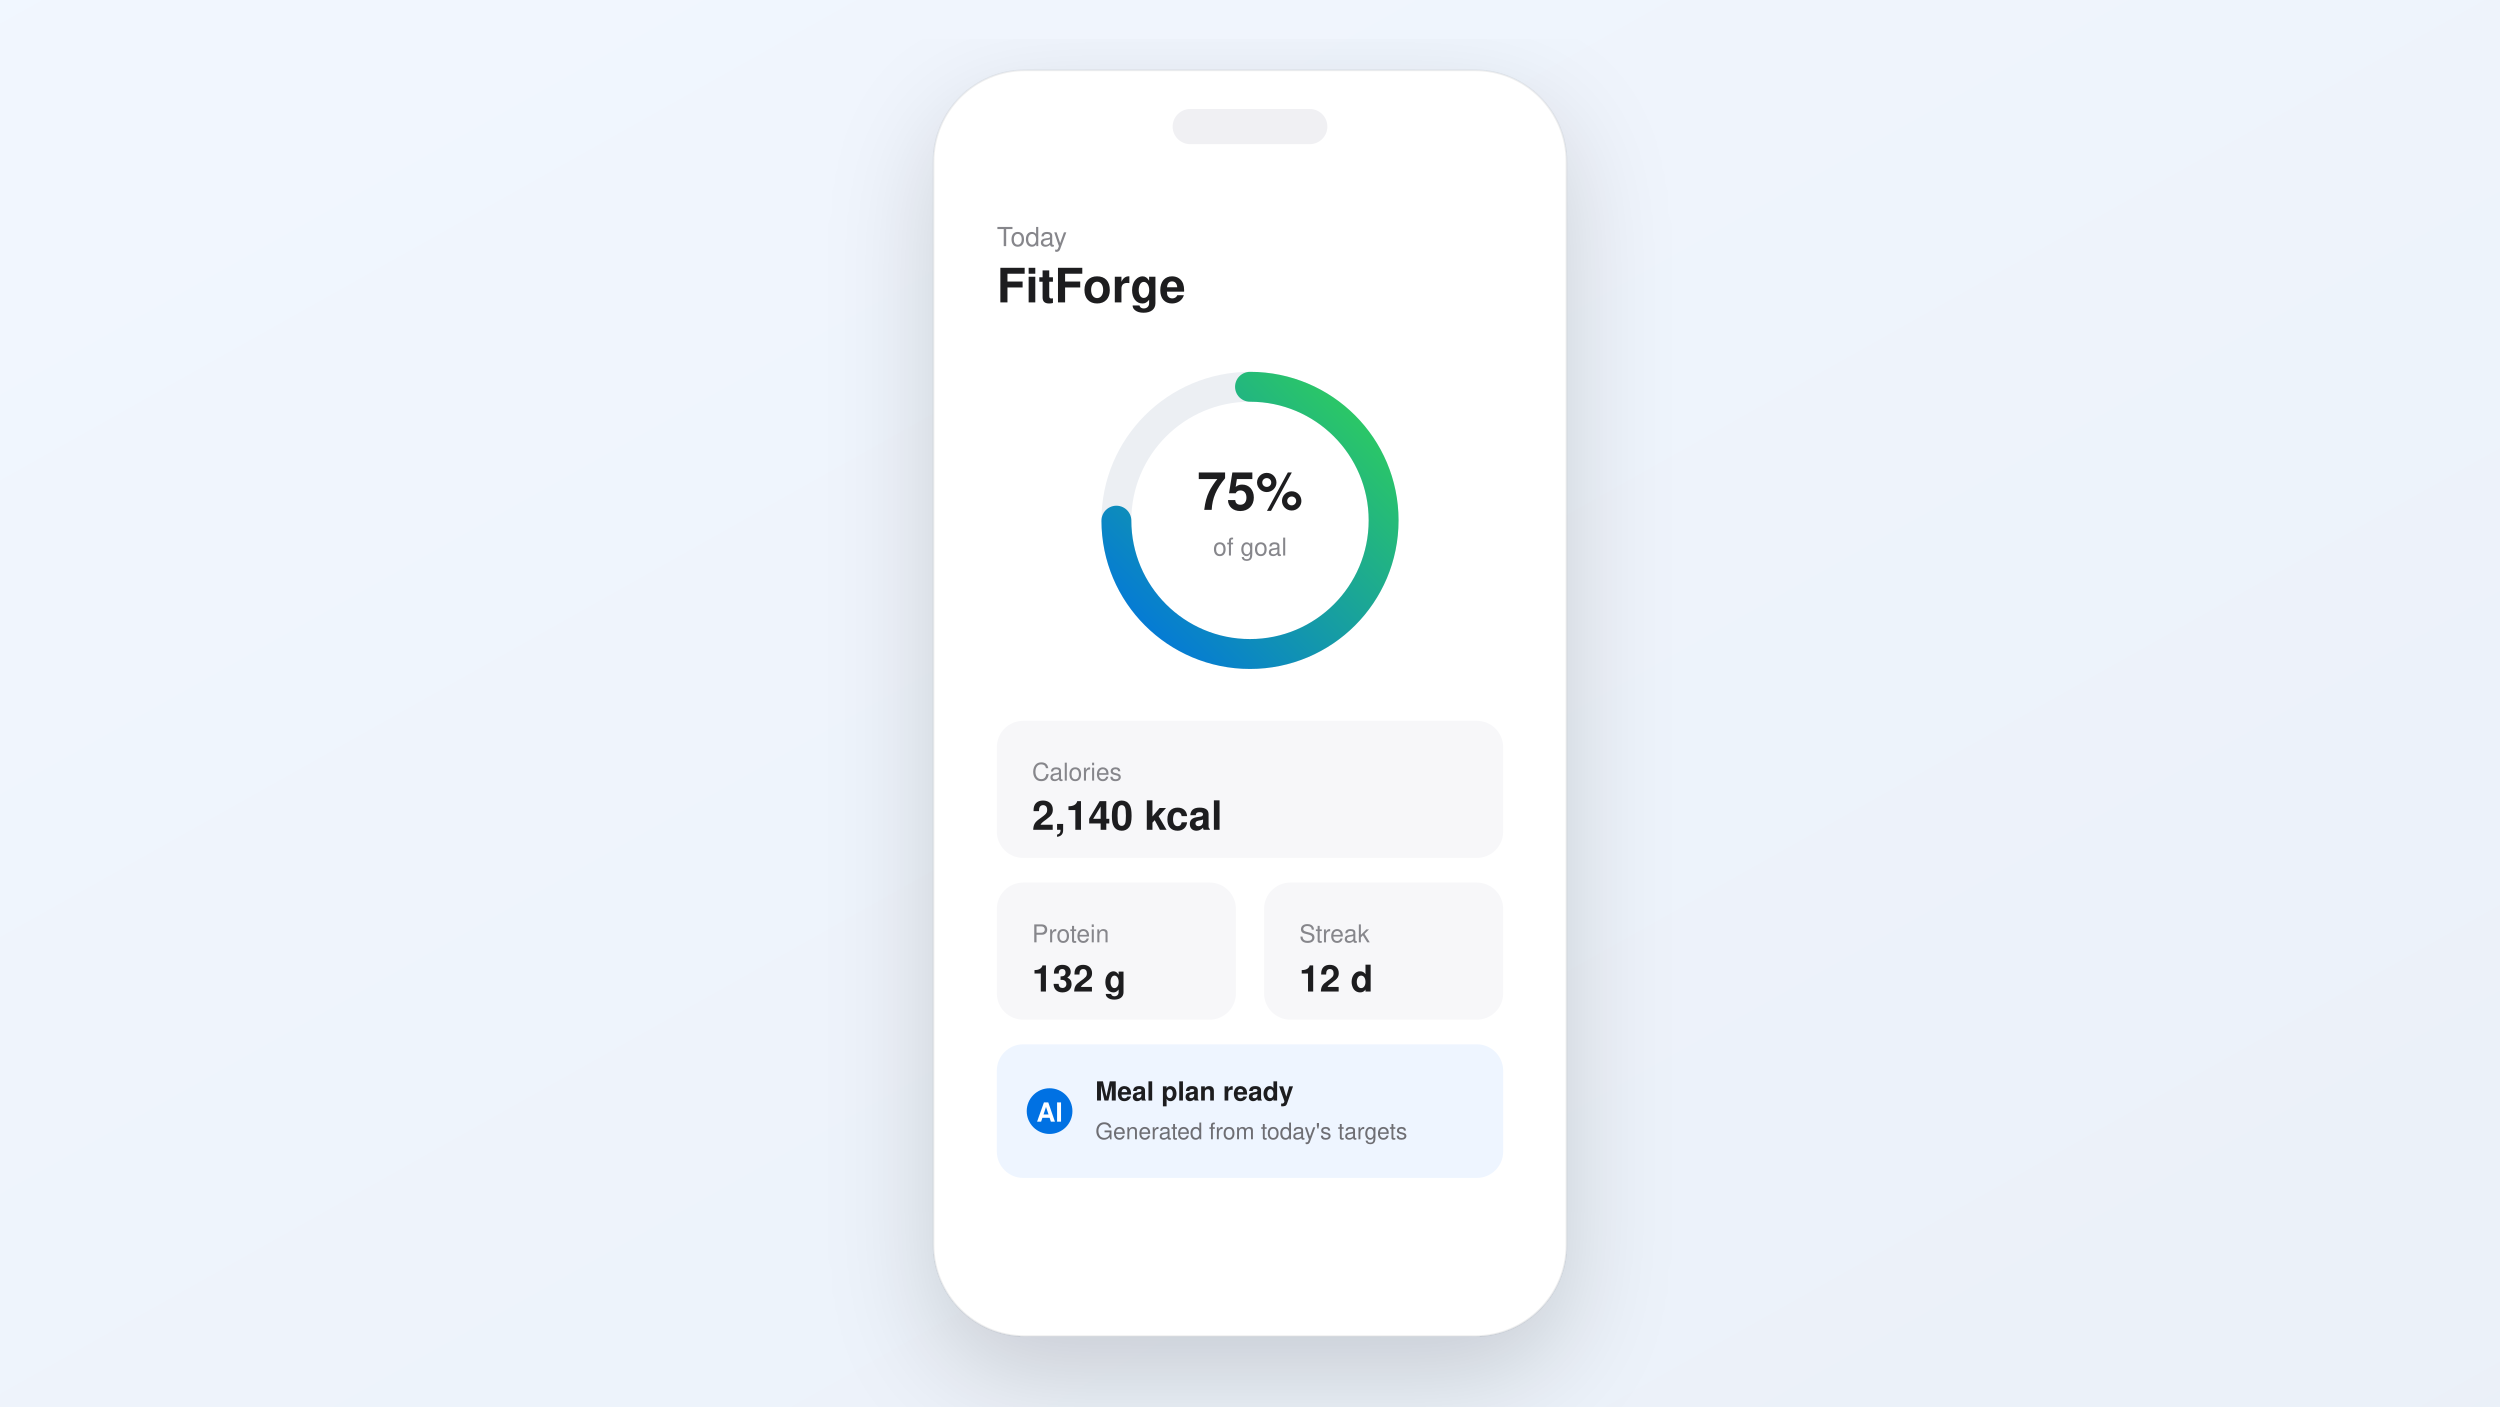
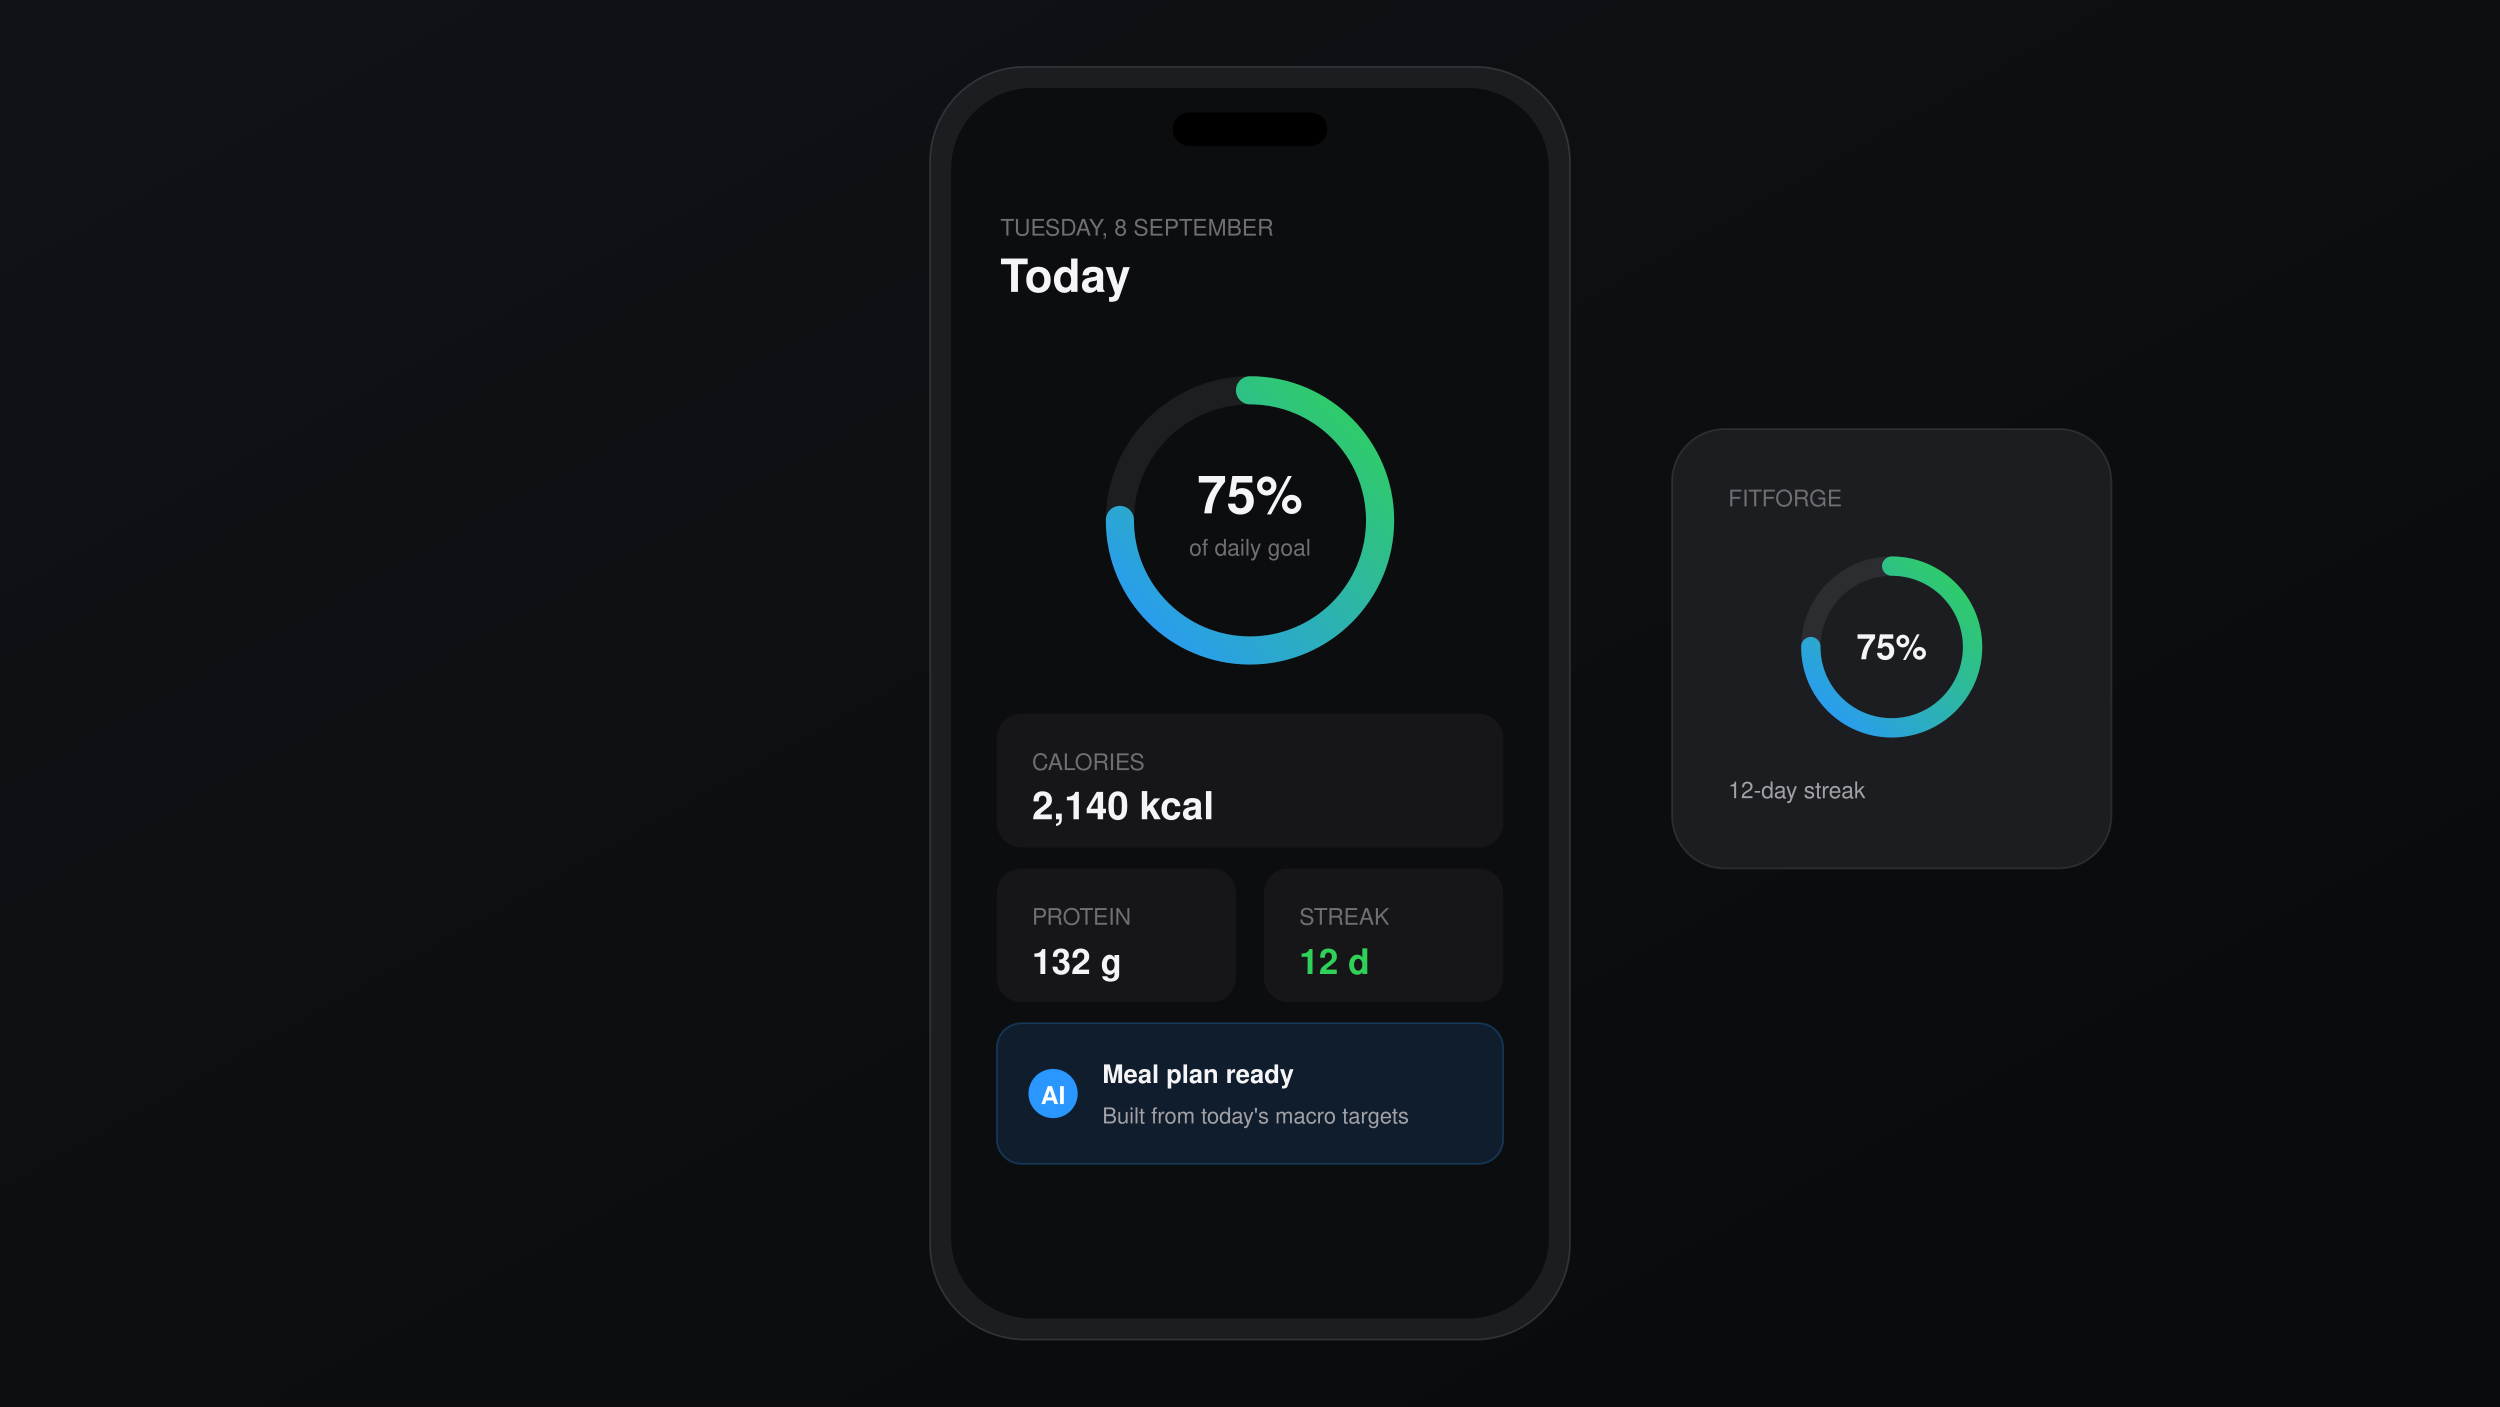
<svg xmlns="http://www.w3.org/2000/svg" viewBox="89 56 1422 800" font-family="-apple-system, BlinkMacSystemFont, 'SF Pro Display', Helvetica, Arial, sans-serif">
  <defs>
-     <linearGradient id="fbg" x1="0" y1="0" x2="1" y2="1">
-       <stop offset="0%" stop-color="#f2f7ff" />
-       <stop offset="100%" stop-color="#eaf0f8" />
+     <linearGradient id="ffbg" x1="0" y1="0" x2="1" y2="1">
+       <stop offset="0%" stop-color="#101318" />
+       <stop offset="100%" stop-color="#08090b" />
    </linearGradient>
-     <filter id="fsh" x="-30%" y="-30%" width="160%" height="160%">
-       <feDropShadow dx="0" dy="22" stdDeviation="30" flood-color="#000" flood-opacity="0.16" />
-     </filter>
-     <linearGradient id="ring" x1="0" y1="0" x2="1" y2="1">
-       <stop offset="0%" stop-color="#0071e3" />
+     <linearGradient id="ffring" x1="0" y1="0" x2="1" y2="1">
+       <stop offset="0%" stop-color="#2997ff" />
      <stop offset="100%" stop-color="#30d158" />
    </linearGradient>
  </defs>
-   <rect width="1600" height="900" fill="url(#fbg)" />
-   <g filter="url(#fsh)">
-     <rect x="620" y="96" width="360" height="720" rx="52" fill="#ffffff" />
-   </g>
-   <rect x="620" y="96" width="360" height="720" rx="52" fill="none" stroke="#00000010" stroke-width="1" />
-   <rect x="756" y="118" width="88" height="20" rx="10" fill="#f0f0f3" />
-   <text x="656" y="196" font-size="15" fill="#86868b">Today</text>
-   <text x="656" y="228" font-size="27" font-weight="700" fill="#1d1d1f">FitForge</text>
-   <circle cx="800" cy="352" r="76" fill="none" stroke="#eceff3" stroke-width="17" />
-   <circle cx="800" cy="352" r="76" fill="none" stroke="url(#ring)" stroke-width="17" stroke-linecap="round" stroke-dasharray="358 478" transform="rotate(-90 800 352)" />
-   <text x="800" y="346" font-size="30" font-weight="700" fill="#1d1d1f" text-anchor="middle">75%</text>
-   <text x="800" y="372" font-size="14" fill="#86868b" text-anchor="middle">of goal</text>
-   <rect x="656" y="466" width="288" height="78" rx="15" fill="#f7f7f9" />
-   <text x="676" y="500" font-size="14" fill="#86868b">Calories</text>
-   <text x="676" y="528" font-size="23" font-weight="600" fill="#1d1d1f">2,140 kcal</text>
-   <rect x="656" y="558" width="136" height="78" rx="15" fill="#f7f7f9" />
-   <text x="676" y="592" font-size="14" fill="#86868b">Protein</text>
-   <text x="676" y="620" font-size="21" font-weight="600" fill="#1d1d1f">132 g</text>
-   <rect x="808" y="558" width="136" height="78" rx="15" fill="#f7f7f9" />
-   <text x="828" y="592" font-size="14" fill="#86868b">Streak</text>
-   <text x="828" y="620" font-size="21" font-weight="600" fill="#1d1d1f">12 d</text>
-   <rect x="656" y="650" width="288" height="76" rx="15" fill="#eef5ff" />
-   <circle cx="686" cy="688" r="13" fill="#0071e3" />
-   <text x="686" y="694" font-size="15" fill="#ffffff" text-anchor="middle" font-weight="700">AI</text>
-   <text x="712" y="682" font-size="15" font-weight="600" fill="#1d1d1f">Meal plan ready</text>
-   <text x="712" y="704" font-size="13" fill="#6e6e73">Generated from today's targets</text>
+   <rect x="0" y="0" width="1600" height="900" fill="url(#ffbg)" />
+   <rect x="618" y="94" width="364" height="724" rx="54" fill="#1c1d21" stroke="#ffffff1f" stroke-width="1" />
+   <rect x="630" y="106" width="340" height="700" rx="46" fill="#0c0d0f" />
+   <rect x="756" y="120" width="88" height="19" rx="9.5" fill="#000" />
+   <text x="658" y="190" font-size="13" fill="#6e6e73">TUESDAY, 8 SEPTEMBER</text>
+   <text x="658" y="222" font-size="26" font-weight="700" fill="#f5f5f7">Today</text>
+   <circle cx="800" cy="352" r="74" fill="none" stroke="#ffffff12" stroke-width="16" />
+   <circle cx="800" cy="352" r="74" fill="none" stroke="url(#ffring)" stroke-width="16" stroke-linecap="round" stroke-dasharray="349 466" transform="rotate(-90 800 352)" />
+   <text x="800" y="348" font-size="30" font-weight="700" fill="#f5f5f7" text-anchor="middle">75%</text>
+   <text x="800" y="372" font-size="13" fill="#6e6e73" text-anchor="middle">of daily goal</text>
+   <rect x="656" y="462" width="288" height="76" rx="14" fill="#ffffff0a" />
+   <text x="676" y="494" font-size="13" fill="#6e6e73">CALORIES</text>
+   <text x="676" y="522" font-size="22" font-weight="600" fill="#f5f5f7">2,140 kcal</text>
+   <rect x="656" y="550" width="136" height="76" rx="14" fill="#ffffff0a" />
+   <text x="676" y="582" font-size="13" fill="#6e6e73">PROTEIN</text>
+   <text x="676" y="610" font-size="20" font-weight="600" fill="#f5f5f7">132 g</text>
+   <rect x="808" y="550" width="136" height="76" rx="14" fill="#ffffff0a" />
+   <text x="828" y="582" font-size="13" fill="#6e6e73">STREAK</text>
+   <text x="828" y="610" font-size="20" font-weight="600" fill="#30d158">12 d</text>
+   <rect x="656" y="638" width="288" height="80" rx="14" fill="#2997ff1f" stroke="#2997ff40" stroke-width="1" />
+   <circle cx="688" cy="678" r="14" fill="#2997ff" />
+   <text x="688" y="684" font-size="14" fill="#fff" text-anchor="middle" font-weight="700">AI</text>
+   <text x="716" y="672" font-size="14.5" font-weight="600" fill="#f5f5f7">Meal plan ready</text>
+   <text x="716" y="695" font-size="12.5" fill="#a1a1a6">Built from today's macro targets</text>
+   <rect x="1040" y="300" width="250" height="250" rx="30" fill="#1c1d21" stroke="#ffffff1a" stroke-width="1" />
+   <text x="1072" y="344" font-size="13" fill="#6e6e73">FITFORGE</text>
+   <circle cx="1165" cy="424" r="46" fill="none" stroke="#ffffff12" stroke-width="11" />
+   <circle cx="1165" cy="424" r="46" fill="none" stroke="url(#ffring)" stroke-width="11" stroke-linecap="round" stroke-dasharray="217 289" transform="rotate(-90 1165 424)" />
+   <text x="1165" y="431" font-size="20" font-weight="700" fill="#f5f5f7" text-anchor="middle">75%</text>
+   <text x="1072" y="510" font-size="13" fill="#a1a1a6">12-day streak</text>
</svg>
